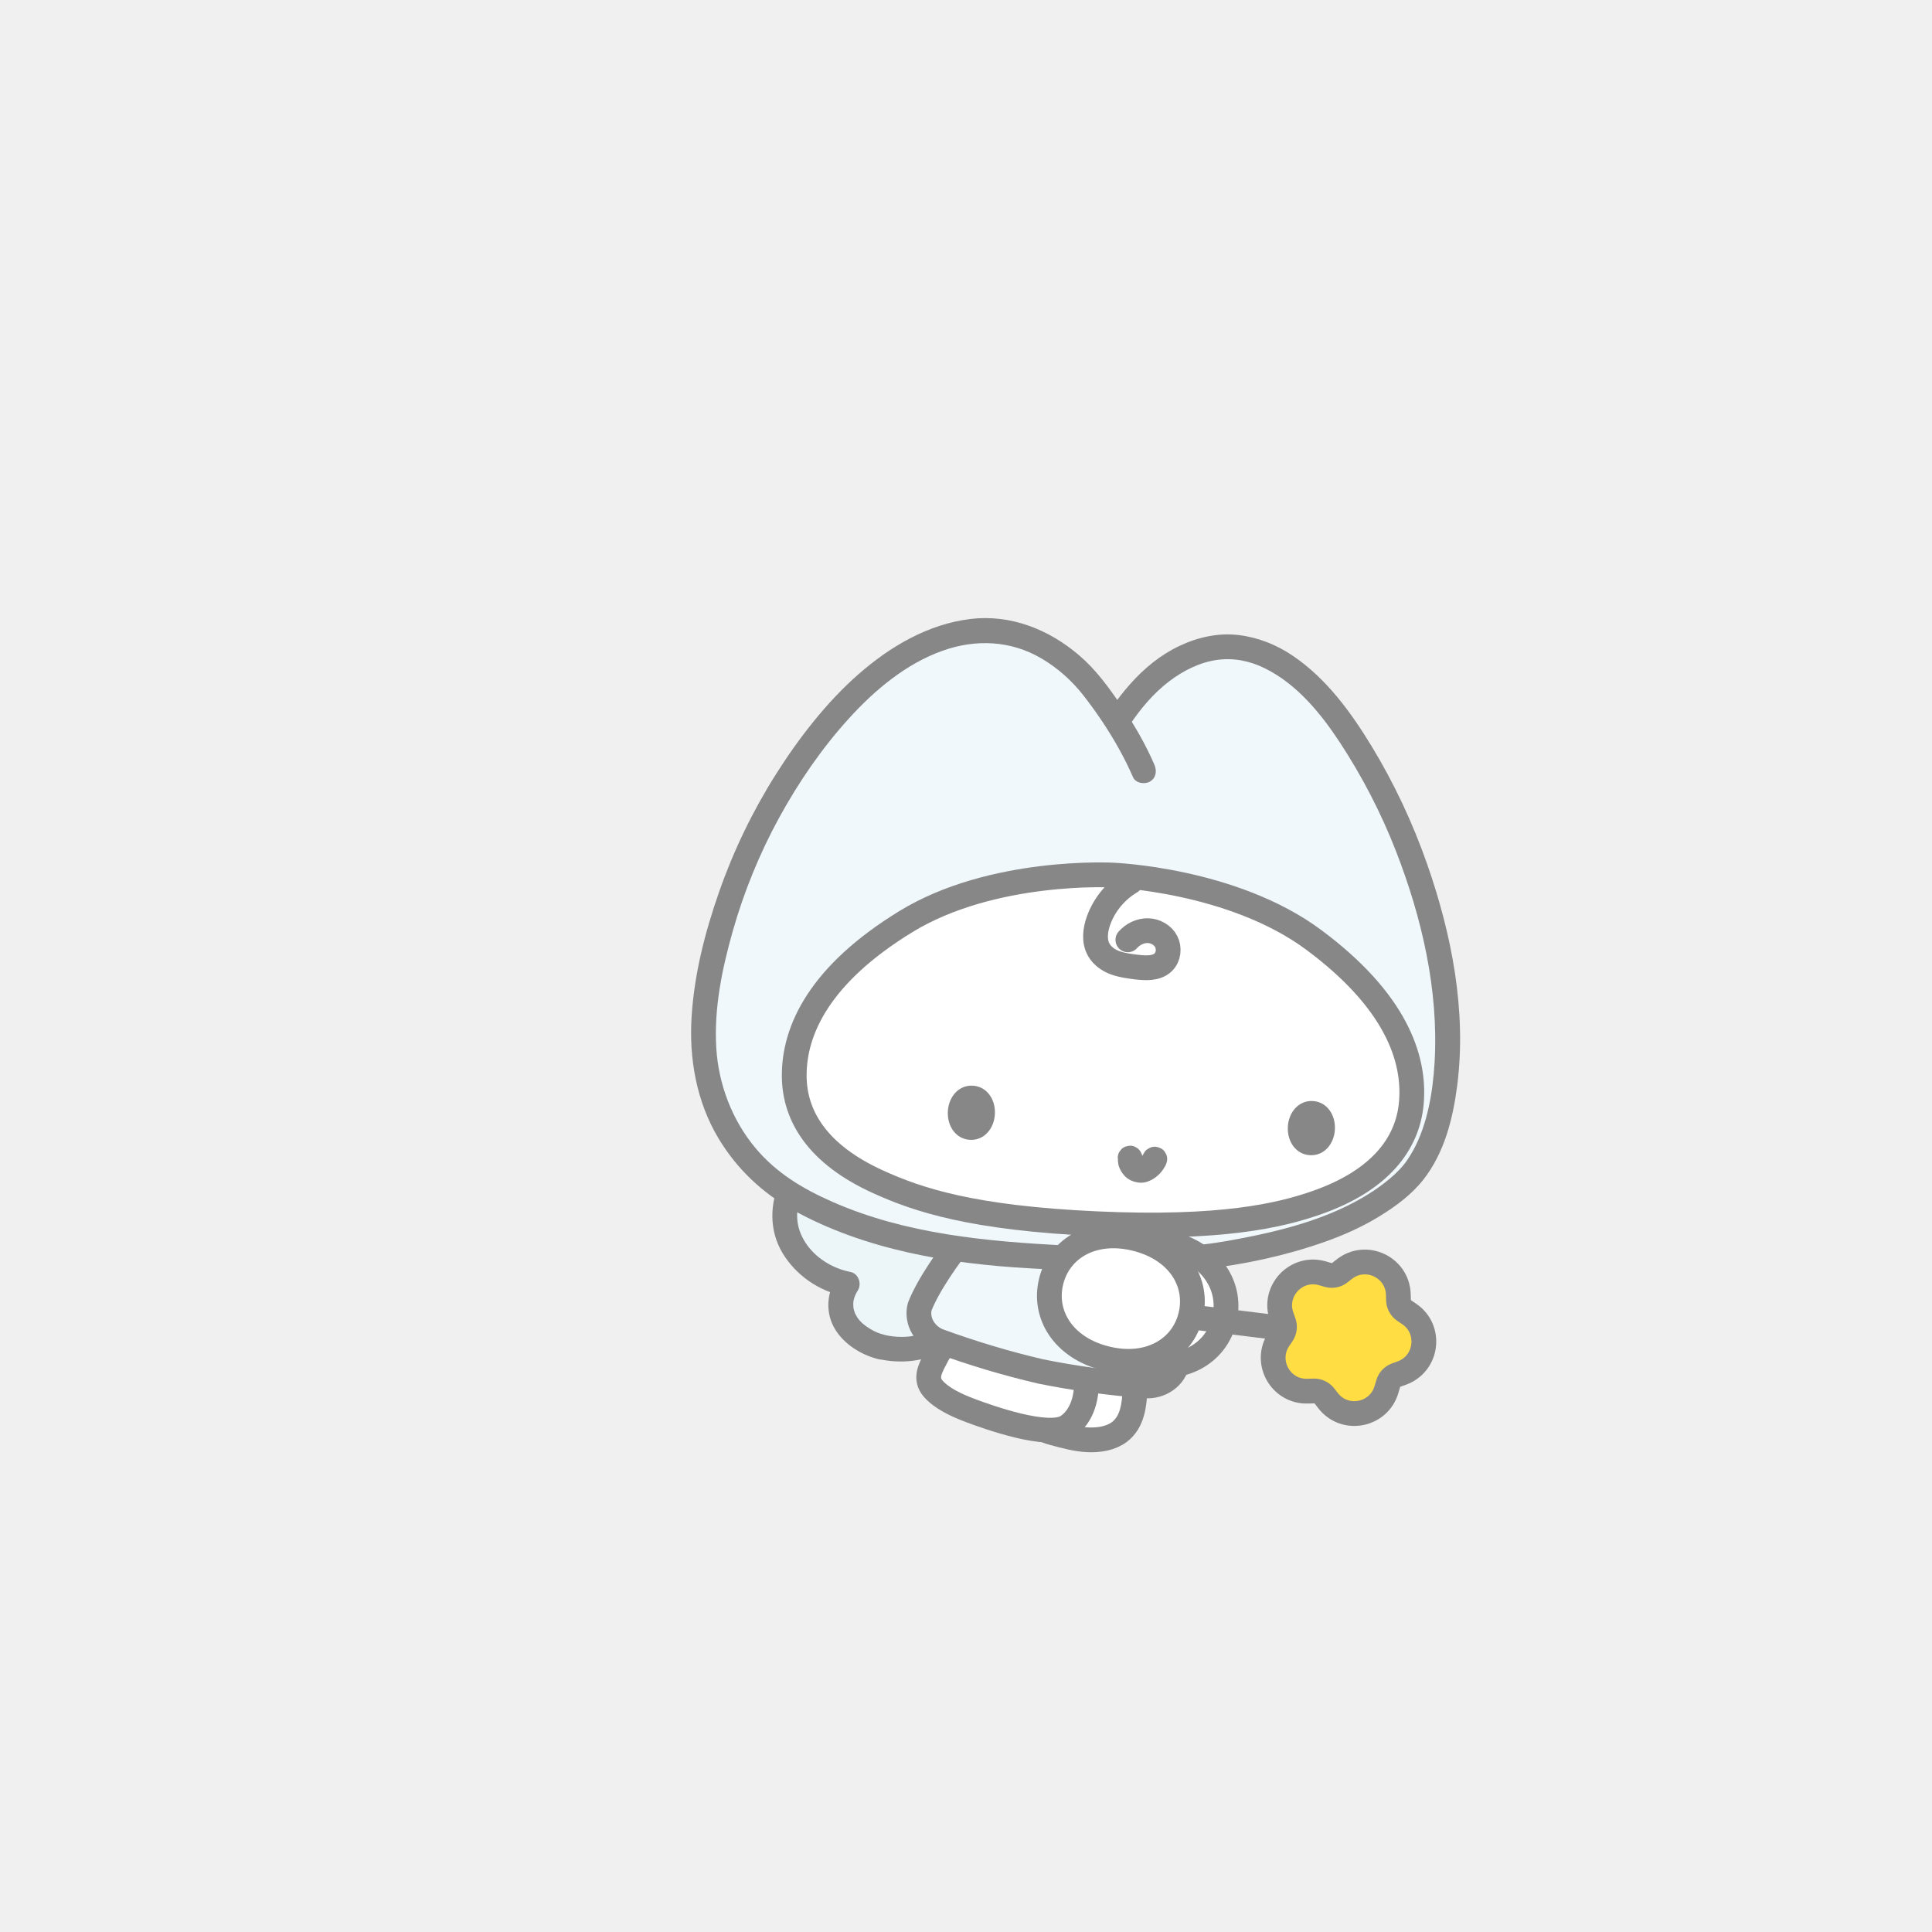
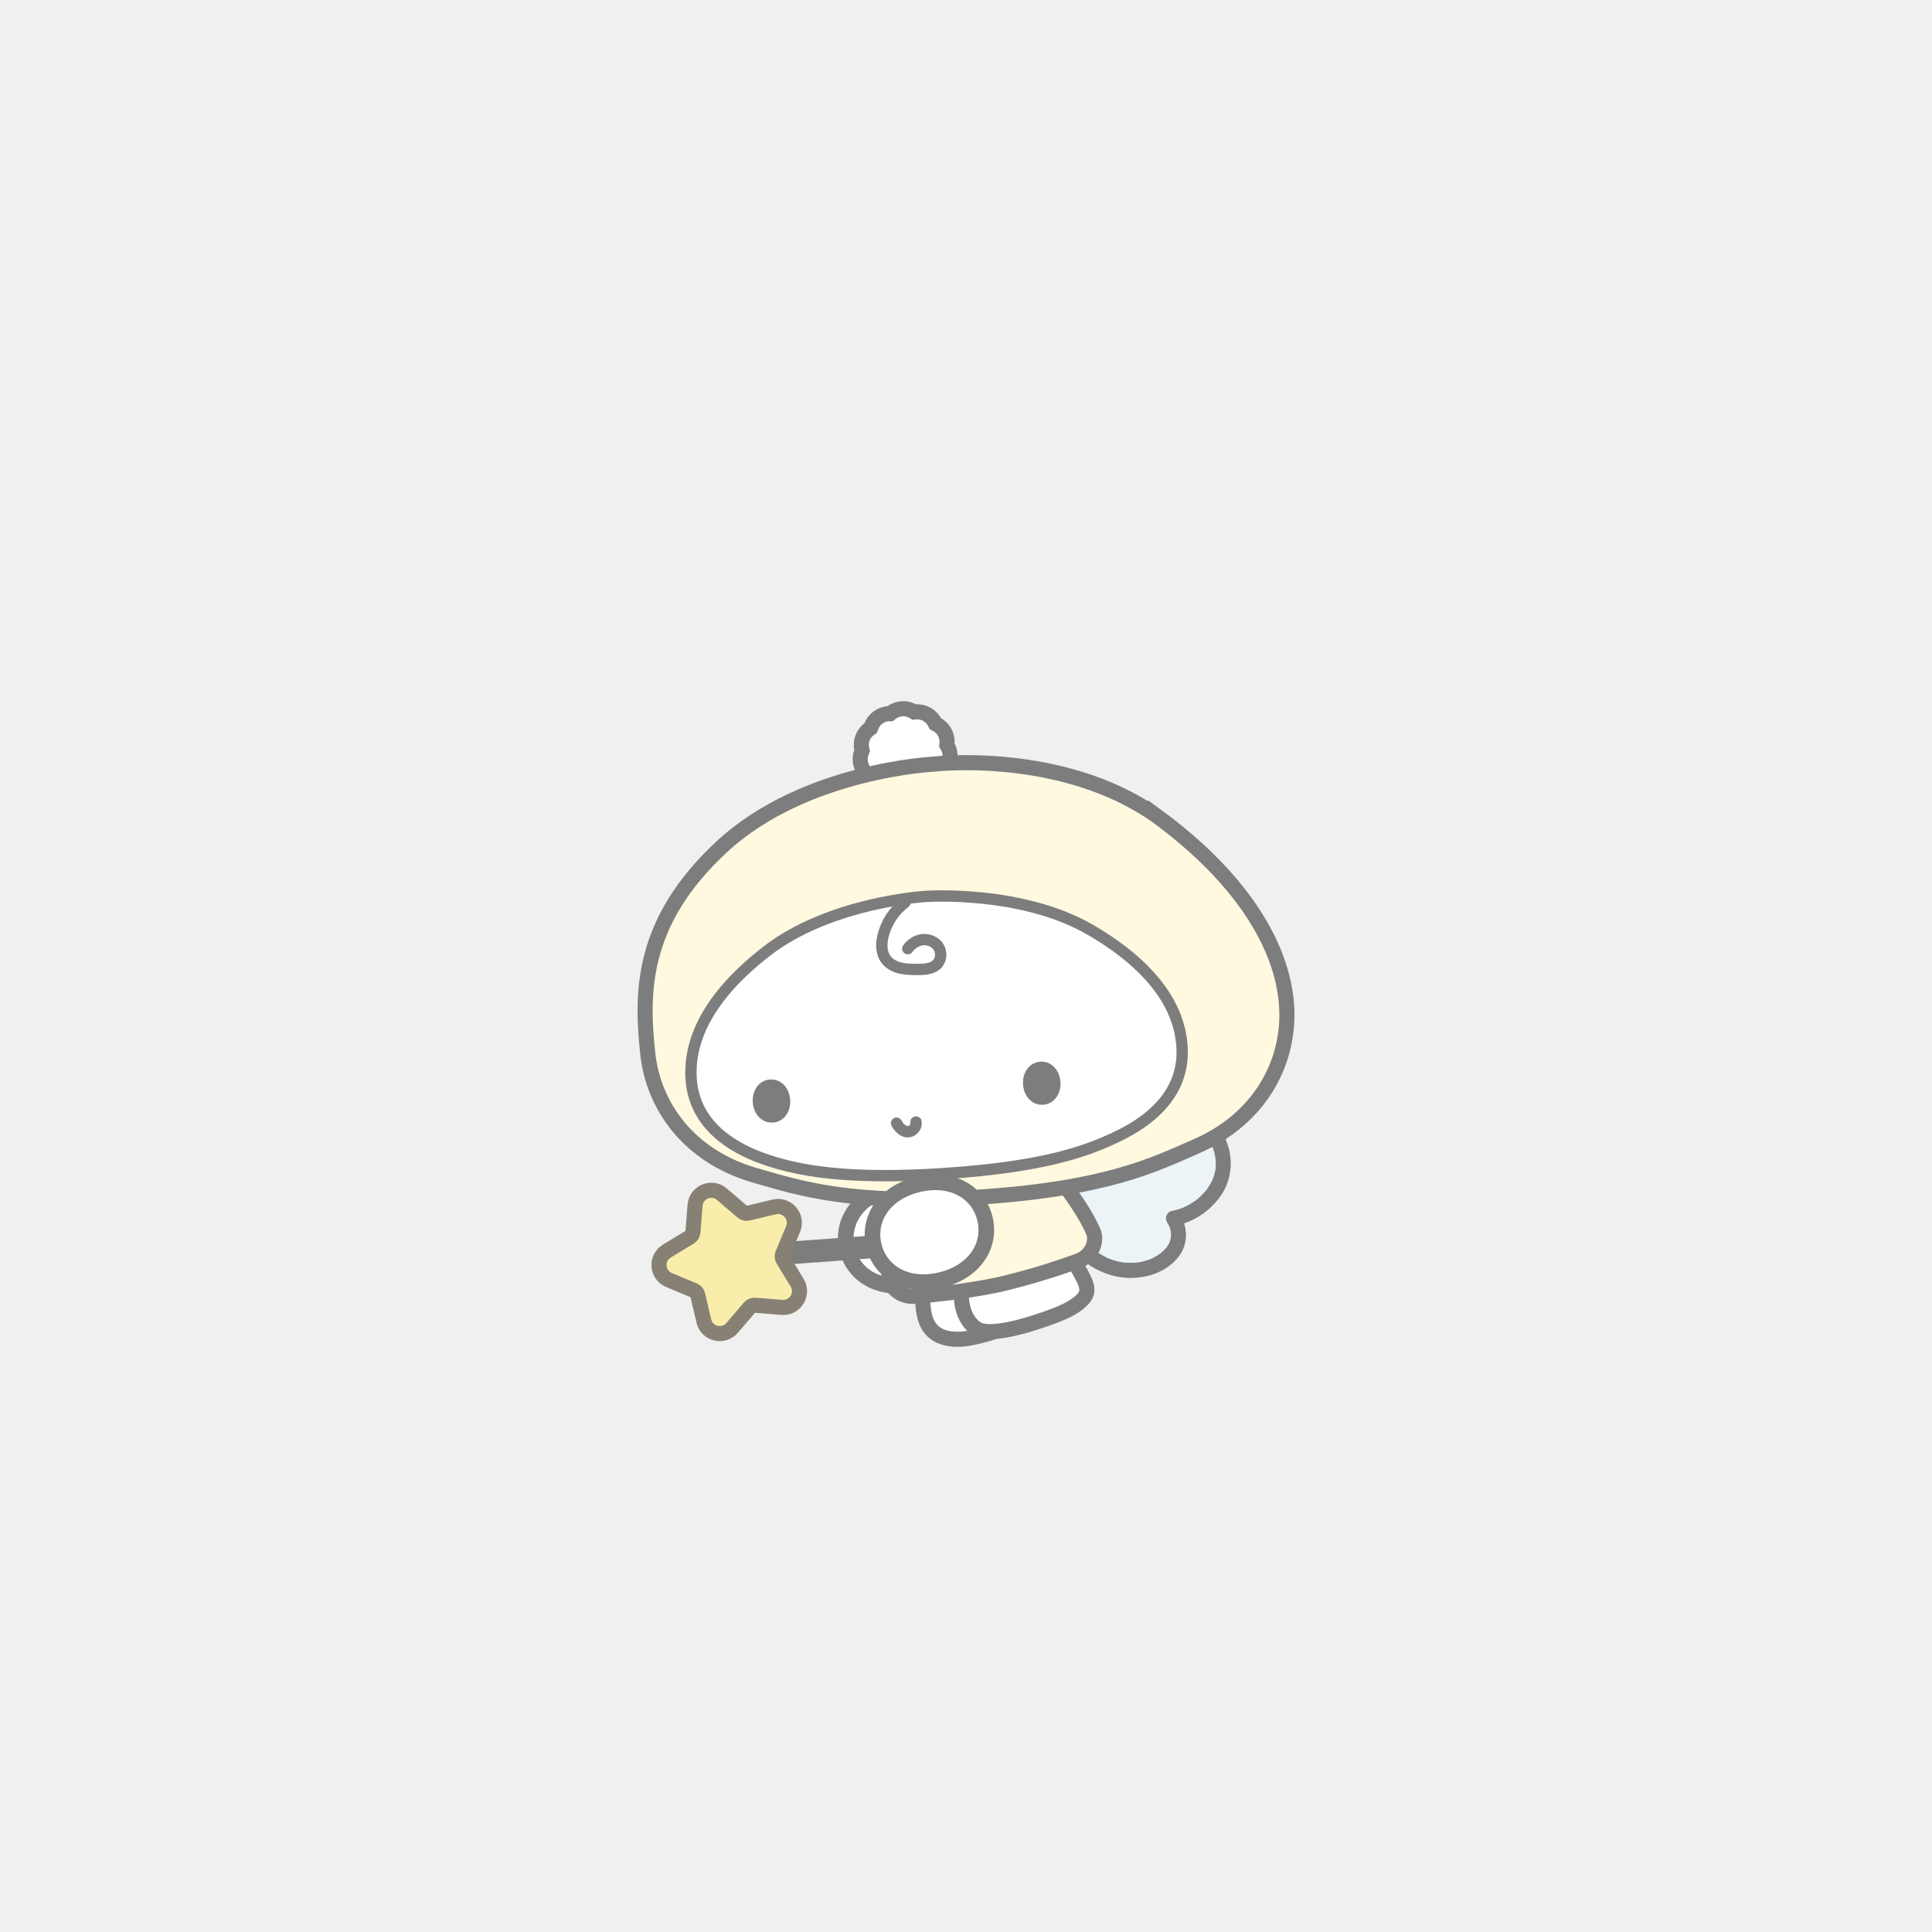
- <svg xmlns="http://www.w3.org/2000/svg" id="Layer_1" data-name="Layer 1" viewBox="0 0 233.94 233.94">
+ <svg xmlns="http://www.w3.org/2000/svg" id="_도우미" data-name="도우미" viewBox="0 0 512 512">
+   <path d="M253.93,323.87c1.72,6.98-2.56,14.03-11.6,16.26-9.05,2.22-16.1-2.04-17.82-9.02-1.72-6.98,2.56-14.03,11.6-16.26,9.05-2.22,16.1,2.04,17.82,9.02Z" fill="#fff" stroke="#7d7d7d" stroke-linejoin="round" stroke-width="4.14" />
  <g>
-     <path d="M106.82,163.11c-1.33-.31-3.25-1.24-4.29-2.82-.46-.7-1.35-2.61.08-4.83-3.89-.72-7.53-4.16-7.58-8.12-.05-3.95,2.81-7.58,6.45-9.12,3.9-1.65,10.24.39,13.55,3.19,3.97,3.35,4.7,7.66,5,9.58.12.78.18,1.88.12,2.61-.11,1.16-.46,2.1-.8,2.78-.53,1.05-1.34,2.51-2.67,3.71-1.26,1.14-4.64,4.23-9.86,3.03Z" fill="#ecf6f9" />
-     <path d="M107.21,161.66c-.78-.19-1.21-.37-1.9-.78-.59-.36-1.14-.8-1.52-1.38-.07-.1-.34-.66-.21-.34-.12-.3-.22-.63-.26-.95.03.25,0-.2,0-.25,0-.24,0-.31.04-.5.1-.46.28-.84.53-1.24.48-.78.05-2.02-.9-2.2-2.05-.4-3.98-1.54-5.2-3.18-1.31-1.77-1.58-3.69-.92-5.75s2.12-3.71,3.9-4.81,3.55-1.32,5.52-1.04c4.48.63,8.58,2.97,10.72,7,.74,1.4,1.21,3.01,1.5,4.73.13.78.23,1.75.13,2.68-.13,1.15-.54,1.96-1.09,2.92-.6,1.05-1.33,1.93-2.23,2.73-.11.1-.23.2-.35.3-.07.06-.13.11-.2.16-.03.03-.32.26-.15.12.19-.15-.12.09-.13.09-.1.07-.2.14-.3.21-.18.12-.36.24-.55.36-.45.28-.91.53-1.4.74.06-.03.22-.08-.07.02-.15.06-.3.11-.45.16-.26.09-.52.16-.79.22-.61.14-1.03.2-1.72.2s-1.35-.07-2.03-.22c-.79-.17-1.62.24-1.85,1.05-.21.75.25,1.67,1.05,1.85,2.76.61,5.53.3,8.03-1.01,1.73-.9,3.37-2.27,4.57-3.81,1.76-2.27,2.84-4.9,2.62-7.81-.16-2.06-.65-4.11-1.46-6.01-2.15-5.03-6.92-8.33-12.19-9.41-2.59-.54-5.25-.53-7.68.62s-4.55,3.21-5.71,5.64c-1.37,2.89-1.47,6.21.22,9,1.59,2.62,4.37,4.57,7.38,5.15l-.9-2.2c-1.17,1.91-1.33,4.29-.14,6.24,1.12,1.84,3.19,3.11,5.25,3.62,1.88.46,2.68-2.44.8-2.89Z" fill="#878788" />
+     <path d="M303.66,336.2c2.32-.54,5.66-2.15,7.48-4.9.8-1.22,2.35-4.54-.13-8.41,6.77-1.25,13.12-7.24,13.2-14.13.08-6.88-4.89-13.21-11.23-15.89-6.79-2.87-17.83.66-23.61,5.54-6.92,5.84-8.2,13.34-8.72,16.68-.21,1.35-.32,3.27-.21,4.54.19,2.03.8,3.65,1.39,4.83.91,1.83,2.33,4.37,4.65,6.46,2.19,1.98,8.08,7.38,17.17,5.28Z" fill="#ecf4f8" />
+     <path d="M304.19,338.12c3.44-.82,6.91-2.94,8.78-6s1.71-7.14-.24-10.26l-1.2,2.94c4.66-.89,8.83-3.68,11.65-7.44s3.67-8.61,2.42-13.16-4.36-8.53-8.26-11.21c-1.78-1.23-3.81-2.24-5.92-2.71s-4.29-.55-6.43-.33c-9.23.95-18.31,5.89-22.89,14.15-1.68,3.04-2.72,6.37-3.29,9.79-.38,2.31-.58,4.62-.23,6.95s1.29,4.37,2.43,6.34c3.83,6.64,11.31,11.76,19.16,11.48,1.35-.05,2.7-.24,4.01-.54,1.02-.23,1.72-1.47,1.4-2.46-.35-1.07-1.37-1.64-2.46-1.4-.28.06-.56.12-.85.18-.06.01-.84.13-.5.09-.59.08-1.19.12-1.79.13-.5.01-1,0-1.51-.03-.24-.02-.48-.04-.72-.06-.4-.04-.08,0,0,0-.17-.03-.35-.05-.52-.08-.93-.16-1.84-.41-2.73-.72-.2-.07-.39-.15-.59-.22-.09-.03-.35-.15.05.03-.09-.04-.19-.08-.28-.12-.4-.18-.8-.38-1.19-.59-.66-.35-1.29-.74-1.91-1.17-.29-.2-.56-.4-.84-.61s.36.29-.05-.04c-.13-.1-.25-.2-.38-.31-1.16-.95-2.25-1.97-3.2-3.12-.26-.31-.12-.15-.07-.08-.08-.11-.16-.21-.24-.32-.15-.21-.31-.43-.45-.65-.31-.46-.6-.93-.88-1.42-.46-.79-.89-1.61-1.26-2.45.17.39-.09-.26-.12-.35-.09-.24-.17-.48-.24-.73-.18-.61-.33-1.23-.41-1.86.03.24-.03-.43-.03-.48-.01-.24-.02-.48-.02-.72,0-.6.02-1.19.06-1.79.02-.26.04-.53.07-.79.01-.13.03-.25.04-.38,0,.08-.06.38,0,0,.04-.25.08-.5.12-.75.1-.61.22-1.21.35-1.81.33-1.52.77-3.02,1.35-4.48.05-.12.28-.66.1-.26.09-.2.18-.4.27-.6.21-.46.44-.92.68-1.37.49-.9,1.03-1.78,1.63-2.61.07-.09.46-.61.26-.36.16-.21.33-.41.49-.61.39-.47.8-.92,1.22-1.35.4-.4.81-.8,1.23-1.17.2-.18.41-.36.62-.53.08-.07.16-.13.25-.2.41-.34-.33.24.1-.08,1.55-1.16,3.24-2.14,4.99-2.96.22-.1.44-.2.67-.3.05-.02.4-.17.18-.08s.14-.06.19-.08c.51-.21,1.03-.41,1.56-.59.96-.34,1.94-.63,2.93-.87.51-.12,1.02-.24,1.53-.33.24-.05.48-.09.72-.13.12-.02.24-.04.36-.06.17-.03.39-.05.09-.01.99-.11,1.98-.19,2.98-.18.45,0,.9.02,1.35.06.22.02.44.05.66.07-.5-.05.29.05.43.08.42.08.83.18,1.24.29.2.06.4.12.59.19.1.03.19.07.29.1.06.02.53.23.12.04.92.42,1.81.88,2.67,1.43.44.28.87.58,1.28.9-.3-.23.26.21.31.26.21.18.42.36.62.54.77.7,1.48,1.46,2.13,2.28.2.25-.16-.22.02.03.07.1.14.2.22.29.14.2.28.4.41.6.28.43.55.87.79,1.33.11.21.22.43.33.64.07.14.13.27.19.41.02.05.17.4.08.18s.05.13.07.18c.04.11.09.22.13.34.09.25.18.51.26.77.14.46.26.92.35,1.39.05.24.09.47.13.71.06.39,0,.08,0,0,.02.18.04.36.05.54.04.48.05.97.04,1.45,0,.24-.02.47-.04.71-.01.12-.02.23-.04.35.05-.47-.02.11-.03.16-.08.46-.2.92-.33,1.36-.07.22-.14.45-.22.67-.04.11-.08.22-.13.33-.21.54.17-.35-.08.17-.44.92-.95,1.77-1.54,2.59-.04.05-.23.29-.02.02-.08.09-.15.19-.23.28-.15.19-.31.37-.47.54-.35.38-.71.74-1.09,1.09-.18.16-.36.32-.55.48-.09.08-.19.16-.28.23-.04.03-.34.26-.16.13.22-.17-.26.19-.24.17-.1.07-.2.14-.3.21-.23.16-.46.31-.69.45-.41.26-.84.5-1.27.72-.22.11-.43.22-.65.32-.11.05-.22.1-.33.15-.21.09.24-.09-.11.04-.96.36-1.93.65-2.93.84-1.26.24-1.84,1.91-1.2,2.94.22.35.54.92.65,1.18.08.19.25.77.33,1.12.02.09.1.64.05.2.02.18.03.35.04.53.01.34,0,.67-.03,1-.03.42.09-.35-.03.16-.03.14-.06.29-.1.43-.07.29-.17.56-.27.84-.15.42.2-.4.01-.03-.05.1-.1.2-.15.3-.1.19-.2.37-.31.54-.65,1.02-1.71,1.94-2.82,2.62-.33.2-.67.39-1.02.57-.16.08-.31.15-.47.23-.05.03-.58.23-.14.07-.62.23-1.24.45-1.89.6-1.02.24-1.72,1.46-1.4,2.46.34,1.06,1.37,1.66,2.46,1.4Z" fill="#7d7d7d" />
  </g>
  <g id="_점눈" data-name="점눈">
-     <path d="M137.44,168.2c-.08,1.9-.31,3.99-1.89,5.19-1.02.77-2.46,1.02-3.85.95-1.4-.07-2.78-.45-4.14-.82-1.23-.33-2.56-.94-3.09-1.99-.49-.96-.12-1.86.33-2.76.43-.87.53-1.07.96-1.94" fill="#fff" stroke="#878788" stroke-linejoin="round" stroke-width="3" />
-     <path d="M131.52,166.93c.17,1.98-.4,4.55-2.28,5.79-2.29,1.51-9.61-1.13-11.68-1.9-1.85-.69-3.59-1.54-4.58-2.69s-.36-2.36.1-3.27c.54-1.09,1.15-2.12,1.91-2.95" fill="#fff" stroke="#878788" stroke-linejoin="round" stroke-width="3" />
-     <path d="M141.06,154.54c.88,3.4,1.65,7.57,1.51,10.43-.31,1.79-2.07,2.98-3.92,2.84-4.3-.34-8.52-.91-12.65-1.75h0c-4.1-.95-8.18-2.18-12.24-3.65-1.74-.63-2.85-2.44-2.39-4.2,1.05-2.66,3.49-6.14,5.7-8.87" fill="#f0f8fc" stroke="#878788" stroke-miterlimit="10" stroke-width="3" />
+     <path d="M244.49,344.22c.14,3.32.54,6.96,3.29,9.03,1.77,1.34,4.28,1.78,6.71,1.65,2.43-.13,4.84-.77,7.22-1.42,2.15-.58,4.45-1.63,5.39-3.46.85-1.67.21-3.23-.57-4.81-.75-1.52-.92-1.86-1.67-3.38" fill="#fff" stroke="#7d7d7d" stroke-linejoin="round" stroke-width="4" />
+     <path d="M254.81,342.01c-.3,3.45.69,7.92,3.97,10.09,3.99,2.63,16.74-1.96,20.35-3.3,3.22-1.2,6.25-2.67,7.98-4.68s.62-4.1-.17-5.7c-.95-1.9-2-3.69-3.33-5.14" fill="#fff" stroke="#7d7d7d" stroke-linejoin="round" stroke-width="4" />
+     <path d="M238.22,320.43c-1.53,5.92-2.89,13.19-2.64,18.16.54,3.13,3.6,5.19,6.82,4.94,7.49-.58,14.84-1.57,22.03-3.03h0c7.15-1.65,14.25-3.78,21.31-6.35,3.03-1.1,4.97-4.25,4.16-7.32-1.83-4.63-6.07-10.69-9.91-15.45" fill="#fff9df" stroke="#7d7d7d" stroke-miterlimit="10" stroke-width="4" />
  </g>
-   <g>
-     <path d="M131.83,93.35c1.88-3.48,3.8-7,6.47-9.86,2.67-2.86,6.22-5.04,10.04-5.15,6.3-.17,11.44,5.13,15.02,10.54,6.23,9.42,10.26,20.43,11.68,31.8.65,6.37.43,17.53-5.05,22.55-5.48,5.02-13.04,6.95-20.33,8.36-6.58,1.27-13.22,1.11-20.57.73" fill="#f0f8fc" />
-     <path d="M133.12,94.1c2.27-4.18,4.61-8.68,8.48-11.62,1.67-1.27,3.68-2.28,5.75-2.57s3.98.13,5.74.98c3.9,1.9,6.81,5.45,9.15,9.01,2.7,4.12,4.98,8.52,6.77,13.1,3.16,8.1,5.21,16.91,4.7,25.65-.21,3.57-.86,7.46-2.55,10.57-.41.75-.89,1.49-1.31,1.97-.64.75-1.39,1.41-2.17,2.02-1.75,1.37-3.74,2.47-5.77,3.37-4.26,1.88-8.96,2.92-13.54,3.72-5.01.87-10.13.88-15.2.7-1.37-.05-2.73-.11-4.09-.19-.81-.04-1.5.72-1.5,1.5,0,.85.69,1.46,1.5,1.5,5.53.29,11.09.5,16.61-.13,4.96-.56,10.01-1.64,14.72-3.31,2.35-.83,4.65-1.86,6.77-3.18,1.9-1.18,3.78-2.58,5.17-4.35,2.55-3.26,3.58-7.37,4.1-11.41,1.15-9.01-.66-18.27-3.63-26.77-1.75-5-4.01-9.83-6.77-14.36-2.51-4.12-5.46-8.15-9.5-10.89-1.96-1.33-4.18-2.22-6.54-2.51-2.47-.3-4.93.25-7.17,1.3-4.68,2.2-7.87,6.55-10.38,10.9-.66,1.14-1.29,2.3-1.92,3.47-.92,1.7,1.67,3.21,2.59,1.51h0Z" fill="#878788" />
+   <path d="M242.01,188.53l.26.16.31-.03c2.15-.2,4.2.93,5.17,2.86l.14.27.27.14c1.91.99,3.03,3.05,2.8,5.2l-.03.31.15.27c1.08,1.87.9,4.2-.45,5.89l-.19.24v.31c-.12,2.15-1.54,4.02-3.58,4.71l-.29.1-.18.25c-1.25,1.75-3.45,2.56-5.54,2.03l-.3-.08-.28.11c-2,.8-4.29.29-5.76-1.29l-.21-.22-.3-.06c-2.12-.41-3.76-2.08-4.15-4.2l-.06-.3-.22-.21c-1.56-1.49-2.04-3.78-1.22-5.78l.12-.28-.07-.3c-.51-2.1.33-4.29,2.09-5.52l.25-.18.1-.29c.71-2.04,2.59-3.43,4.75-3.51h.31s.24-.2.24-.2c1.7-1.33,4.03-1.48,5.89-.39Z" fill="#fff" stroke="#7d7d7d" stroke-miterlimit="10" stroke-width="4" />
+   <path d="M306.23,216c24.15,17.61,34.37,36.38,34.8,51.94.39,14.01-7.19,28.52-23.96,35.83-11.07,4.83-23.61,11.23-57.68,13.48h.2c-34.07,2.24-47.87-2.43-59.48-5.76-17.59-5.05-27-18.43-28.46-32.37-1.62-15.48-2.2-34.62,19.78-54.86,21.93-20.2,56.15-21.77,56.15-21.77,0,0,33.58-3.92,58.65,13.52Z" fill="#fff9df" stroke="#7d7d7d" stroke-miterlimit="10" stroke-width="4" />
+   <path d="M203.07,252.16c-16.78,13.04-20.89,25.26-19.8,34.87.98,8.66,7.12,16.12,20.21,20.45,7.99,2.64,20.52,5.26,46.67,3.53h0c26.15-1.73,37.56-5.78,45.93-9.8,12.43-5.96,17.37-14.05,17.21-22.76-.18-9.67-5.86-21.25-24.21-31.97s-43.78-8.92-43.78-8.92c0,0-25.3,1.44-42.23,14.59" fill="#fff" stroke="#7d7d7d" stroke-miterlimit="10" stroke-width="3" />
+   <path d="M241.31,297.74v.08c0-.13-.02-.27-.04-.4.02.18.02.35,0,.53l.05-.4c-.02.11-.04.22-.07.32-.01.04-.02.14-.06.17,0,0,.16-.34.06-.16-.03.05-.19.27-.19.31,0-.02.24-.28.1-.13-.04.04-.08.09-.12.13-.11.11-.38.27,0,.02-.09.06-.17.12-.27.17-.04.02-.08.04-.12.06-.16.08.36-.12.13-.06-.11.03-.22.06-.33.08l.4-.05c-.19.02-.37.02-.56,0l.4.05c-.13-.02-.26-.05-.39-.09-.06-.02-.11-.05-.17-.06.35.08.24.11.09.03-.12-.06-.24-.13-.36-.21-.24-.16.07.08.09.08-.02,0-.17-.14-.18-.15-.1-.09-.19-.18-.28-.28-.06-.06-.11-.12-.16-.18-.08-.1-.18-.31.03.05-.15-.26-.34-.49-.48-.76-.37-.69-1.39-.97-2.05-.54-.7.45-.94,1.31-.54,2.05.86,1.59,2.52,3.16,4.47,3.02.99-.07,1.94-.53,2.58-1.3.36-.44.62-.88.79-1.42.18-.59.16-1.16.07-1.76-.05-.35-.4-.73-.69-.9-.32-.19-.8-.27-1.16-.15s-.71.34-.9.69c-.2.38-.21.73-.15,1.16h0Z" fill="#7d7d7d" />
+   <g id="_점눈-2" data-name="점눈">
+     <path d="M271.11,287.39c.2,3.1,2.38,5.58,5.34,5.38,2.95-.19,4.79-2.94,4.58-6.03-.2-3.1-2.38-5.58-5.34-5.38-2.95.19-4.79,2.94-4.58,6.03Z" fill="#7d7d7d" />
+     <path d="M199.49,292.11c.2,3.1,2.38,5.58,5.34,5.38s4.79-2.94,4.58-6.03-2.38-5.58-5.34-5.38c-2.95.19-4.79,2.94-4.58,6.03Z" fill="#7d7d7d" />
  </g>
-   <g>
-     <path d="M129.08,152.32c-1.5-.08-3.03-.17-4.6-.25-6.98-.38-15.68-1.72-22.18-4.3-6.49-2.58-10.95-5.24-14.38-11.34-4.44-7.88-2.72-17.22-.24-25.44,2.72-9.03,7.82-18.22,14.18-25.19,4.56-5,10.4-8.98,16.41-9.43.85-.06,2.91-.1,5.13.54,3.1.9,6.48,3.19,8.88,6.28s4.64,6.51,6.21,10.15" fill="#f0f8fc" />
-     <path d="M129.08,150.82c-9.62-.5-19.41-1.38-28.3-5.3-3.63-1.6-6.8-3.51-9.32-6.53-2.8-3.35-4.47-7.69-4.73-12.14-.28-4.81.71-9.57,2.02-14.18s3.21-9.3,5.58-13.63,5.15-8.39,8.45-12.03c3.12-3.44,6.91-6.63,11.34-8.21,4.03-1.44,8.27-1.25,11.97.92,1.98,1.16,3.72,2.71,5.13,4.53,1.58,2.03,3.02,4.17,4.27,6.42.62,1.11,1.19,2.26,1.7,3.43.32.74,1.41.91,2.05.54.77-.45.86-1.31.54-2.05-1.09-2.52-2.47-4.9-4.03-7.17s-3.06-4.34-5.07-6.06c-3.66-3.14-8.32-5-13.18-4.41-5.14.63-9.71,3.33-13.55,6.69s-7.21,7.71-10,12.12-5.13,9.24-6.87,14.22-2.99,9.91-3.33,15.03.57,10.37,3.26,14.85c2.22,3.69,5.31,6.61,9.07,8.69,8.67,4.8,18.86,6.49,28.64,7.03,1.45.08,2.9.16,4.35.24.81.04,1.5-.72,1.5-1.5,0-.85-.69-1.46-1.5-1.5h0Z" fill="#878788" />
-   </g>
-   <path d="M159.11,113.83c9.79,7.28,12.29,14.25,11.78,19.78-.46,4.98-3.89,9.34-11.35,11.98-4.55,1.61-11.71,3.27-26.74,2.59h0c-15.03-.68-21.63-2.87-26.48-5.08-7.2-3.27-10.14-7.86-10.15-12.86-.01-5.55,3.11-12.27,13.51-18.64,10.5-6.43,25.02-5.64,25.02-5.64,0,0,14.54.52,24.41,7.87" fill="#fff" stroke="#878788" stroke-miterlimit="10" stroke-width="3" />
-   <path d="M135.37,140.25c-.01.11-.01.23,0,.34.02.21.04.44.11.64.15.42.34.74.63,1.08.48.56,1.22.86,1.95.9.3.02.63-.04.91-.14.46-.17.76-.35,1.14-.66.42-.34.77-.81,1.02-1.29.18-.36.26-.76.15-1.16-.1-.35-.36-.73-.69-.9-.35-.18-.77-.28-1.16-.15-.36.12-.72.34-.9.69-.1.19-.21.37-.35.54l.23-.3c-.13.16-.27.31-.44.44l.3-.23c-.12.09-.26.18-.4.24l.36-.15c-.13.05-.26.09-.39.11l.4-.05c-.09.01-.18.01-.27,0l.4.05c-.1-.01-.2-.04-.3-.08l.36.15c-.11-.05-.21-.11-.31-.18l.3.23c-.1-.08-.18-.16-.26-.26l.23.3c-.07-.09-.12-.18-.17-.28l.15.36c-.04-.1-.07-.21-.09-.32l.05.4c-.01-.11-.01-.23,0-.34.04-.35-.2-.82-.44-1.06-.26-.26-.69-.46-1.06-.44s-.79.14-1.06.44l-.23.3c-.14.23-.2.49-.2.76h0Z" fill="#878788" />
-   <g id="_점눈-2" data-name="점눈">
-     <path d="M120.47,134.87c-.08,1.78-1.3,3.23-3,3.15s-2.78-1.63-2.7-3.41,1.3-3.23,3-3.15,2.78,1.63,2.7,3.41Z" fill="#878788" />
-     <path d="M161.64,136.73c-.08,1.78-1.3,3.23-3,3.15s-2.78-1.63-2.7-3.41,1.3-3.23,3-3.15,2.78,1.63,2.7,3.41Z" fill="#878788" />
-   </g>
-   <path d="M136.9,106.78c-1.77,1.05-3.17,2.73-3.87,4.66-.42,1.16-.59,2.52.03,3.59.43.75,1.19,1.27,2,1.56s1.68.4,2.54.51c1.13.13,2.42.21,3.24-.57.66-.63.79-1.71.37-2.52s-1.33-1.31-2.24-1.32-1.8.43-2.4,1.11" fill="none" stroke="#878788" stroke-linecap="round" stroke-miterlimit="10" stroke-width="3" />
-   <path d="M131.35,155.7c-.99,4.01,1.46,8.06,6.66,9.34s9.25-1.17,10.23-5.17c.99-4.01-1.46-8.06-6.66-9.34-5.19-1.28-9.25,1.17-10.23,5.17Z" fill="#fff" stroke="#878788" stroke-linejoin="round" stroke-width="3" />
-   <line x1="165.72" y1="162.13" x2="139.94" y2="158.93" fill="#ffdd43" stroke="#878788" stroke-linecap="round" stroke-linejoin="round" stroke-width="3" />
-   <path d="M155.27,161.55l-.4.59c-1.86,2.74.18,6.43,3.49,6.31l.71-.02c.51-.02.99.21,1.31.61l.43.56c2.03,2.61,6.17,1.81,7.08-1.37l.2-.68c.14-.49.51-.88.98-1.05l.67-.24c3.11-1.13,3.63-5.31.89-7.16l-.59-.4c-.42-.28-.68-.75-.7-1.26l-.02-.71c-.11-3.31-3.93-5.09-6.53-3.06l-.56.44c-.4.31-.93.41-1.42.27l-.68-.2c-3.18-.92-6.06,2.16-4.93,5.27l.24.67c.17.48.11,1.01-.18,1.43Z" fill="#ffdd43" stroke="#878788" stroke-linecap="round" stroke-linejoin="round" stroke-width="3" />
-   <path d="M127.28,155.16c-.99,4.01,1.46,8.06,6.66,9.34,5.19,1.28,9.25-1.17,10.23-5.17.99-4.01-1.46-8.06-6.66-9.34-5.19-1.28-9.25,1.17-10.23,5.17Z" fill="#fff" stroke="#878788" stroke-linejoin="round" stroke-width="3" />
+   <path d="M239.82,239.18c-2.87,2.16-4.95,5.33-5.8,8.82-.51,2.09-.53,4.47.74,6.21.89,1.22,2.3,1.96,3.76,2.32,1.46.36,2.98.38,4.49.39,1.98.01,4.22-.1,5.5-1.61,1.02-1.21,1.04-3.12.16-4.43-.89-1.32-2.56-2.01-4.14-1.86-1.58.15-3.03,1.1-3.95,2.39" fill="none" stroke="#7d7d7d" stroke-linecap="round" stroke-miterlimit="10" stroke-width="3" />
+   <line x1="199.07" y1="332.79" x2="244.19" y2="329.49" fill="#f7d947" stroke="#7d7d7d" stroke-linecap="round" stroke-linejoin="round" stroke-width="6" />
+   <path d="M207.53,333.83l3.71,6.09c1.84,3.02-.52,6.85-4.05,6.56l-7.11-.58c-.54-.04-1.07.17-1.42.59l-4.64,5.41c-2.3,2.69-6.68,1.62-7.49-1.82l-1.64-6.94c-.12-.53-.5-.97-1-1.17l-6.58-2.74c-3.27-1.36-3.61-5.85-.58-7.69l6.09-3.7c.46-.28.76-.77.81-1.31l.57-7.11c.28-3.53,4.45-5.24,7.13-2.93l5.41,4.65c.41.35.97.49,1.5.36l6.94-1.65c3.44-.82,6.36,2.61,4.99,5.88l-2.75,6.58c-.21.5-.17,1.07.12,1.54Z" fill="#faedac" stroke="#868174" stroke-linecap="round" stroke-linejoin="round" stroke-width="4" />
+   <path d="M261.01,322.93c1.72,6.98-2.56,14.03-11.6,16.26-9.05,2.22-16.1-2.04-17.82-9.02-1.72-6.98,2.56-14.03,11.6-16.26,9.05-2.22,16.1,2.04,17.82,9.02Z" fill="#fff" stroke="#7d7d7d" stroke-linejoin="round" stroke-width="4.14" />
</svg>
